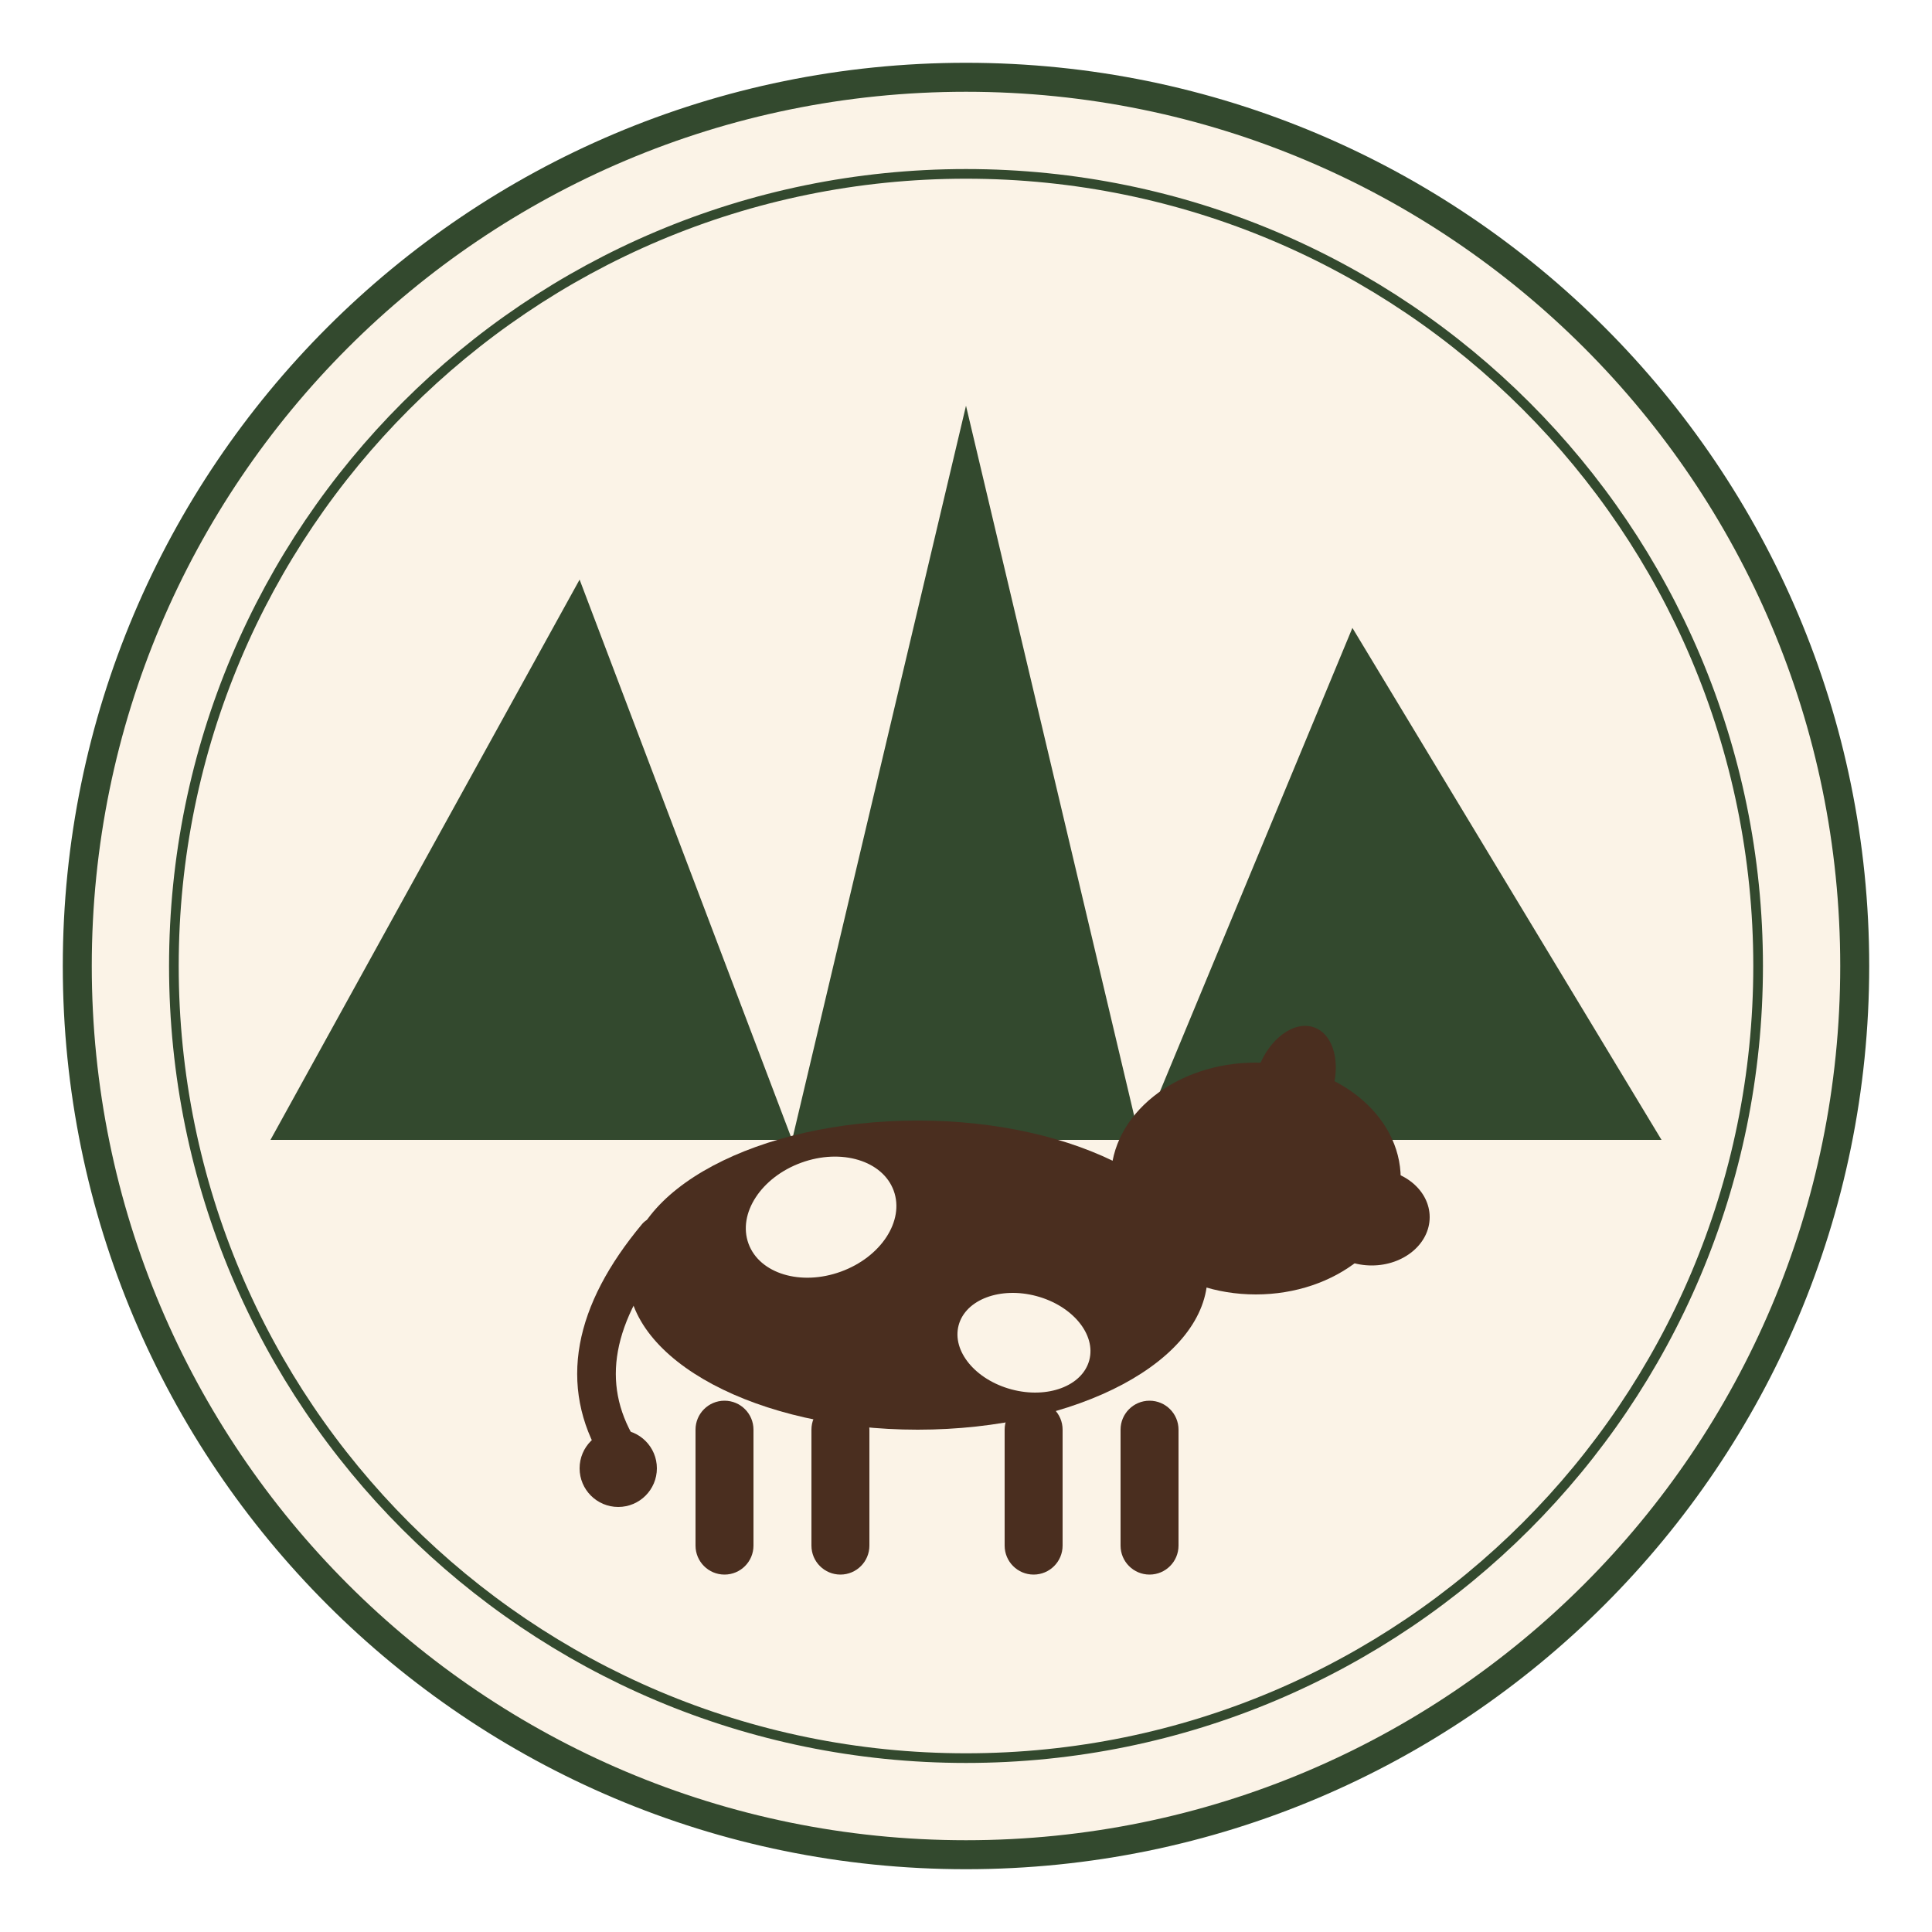
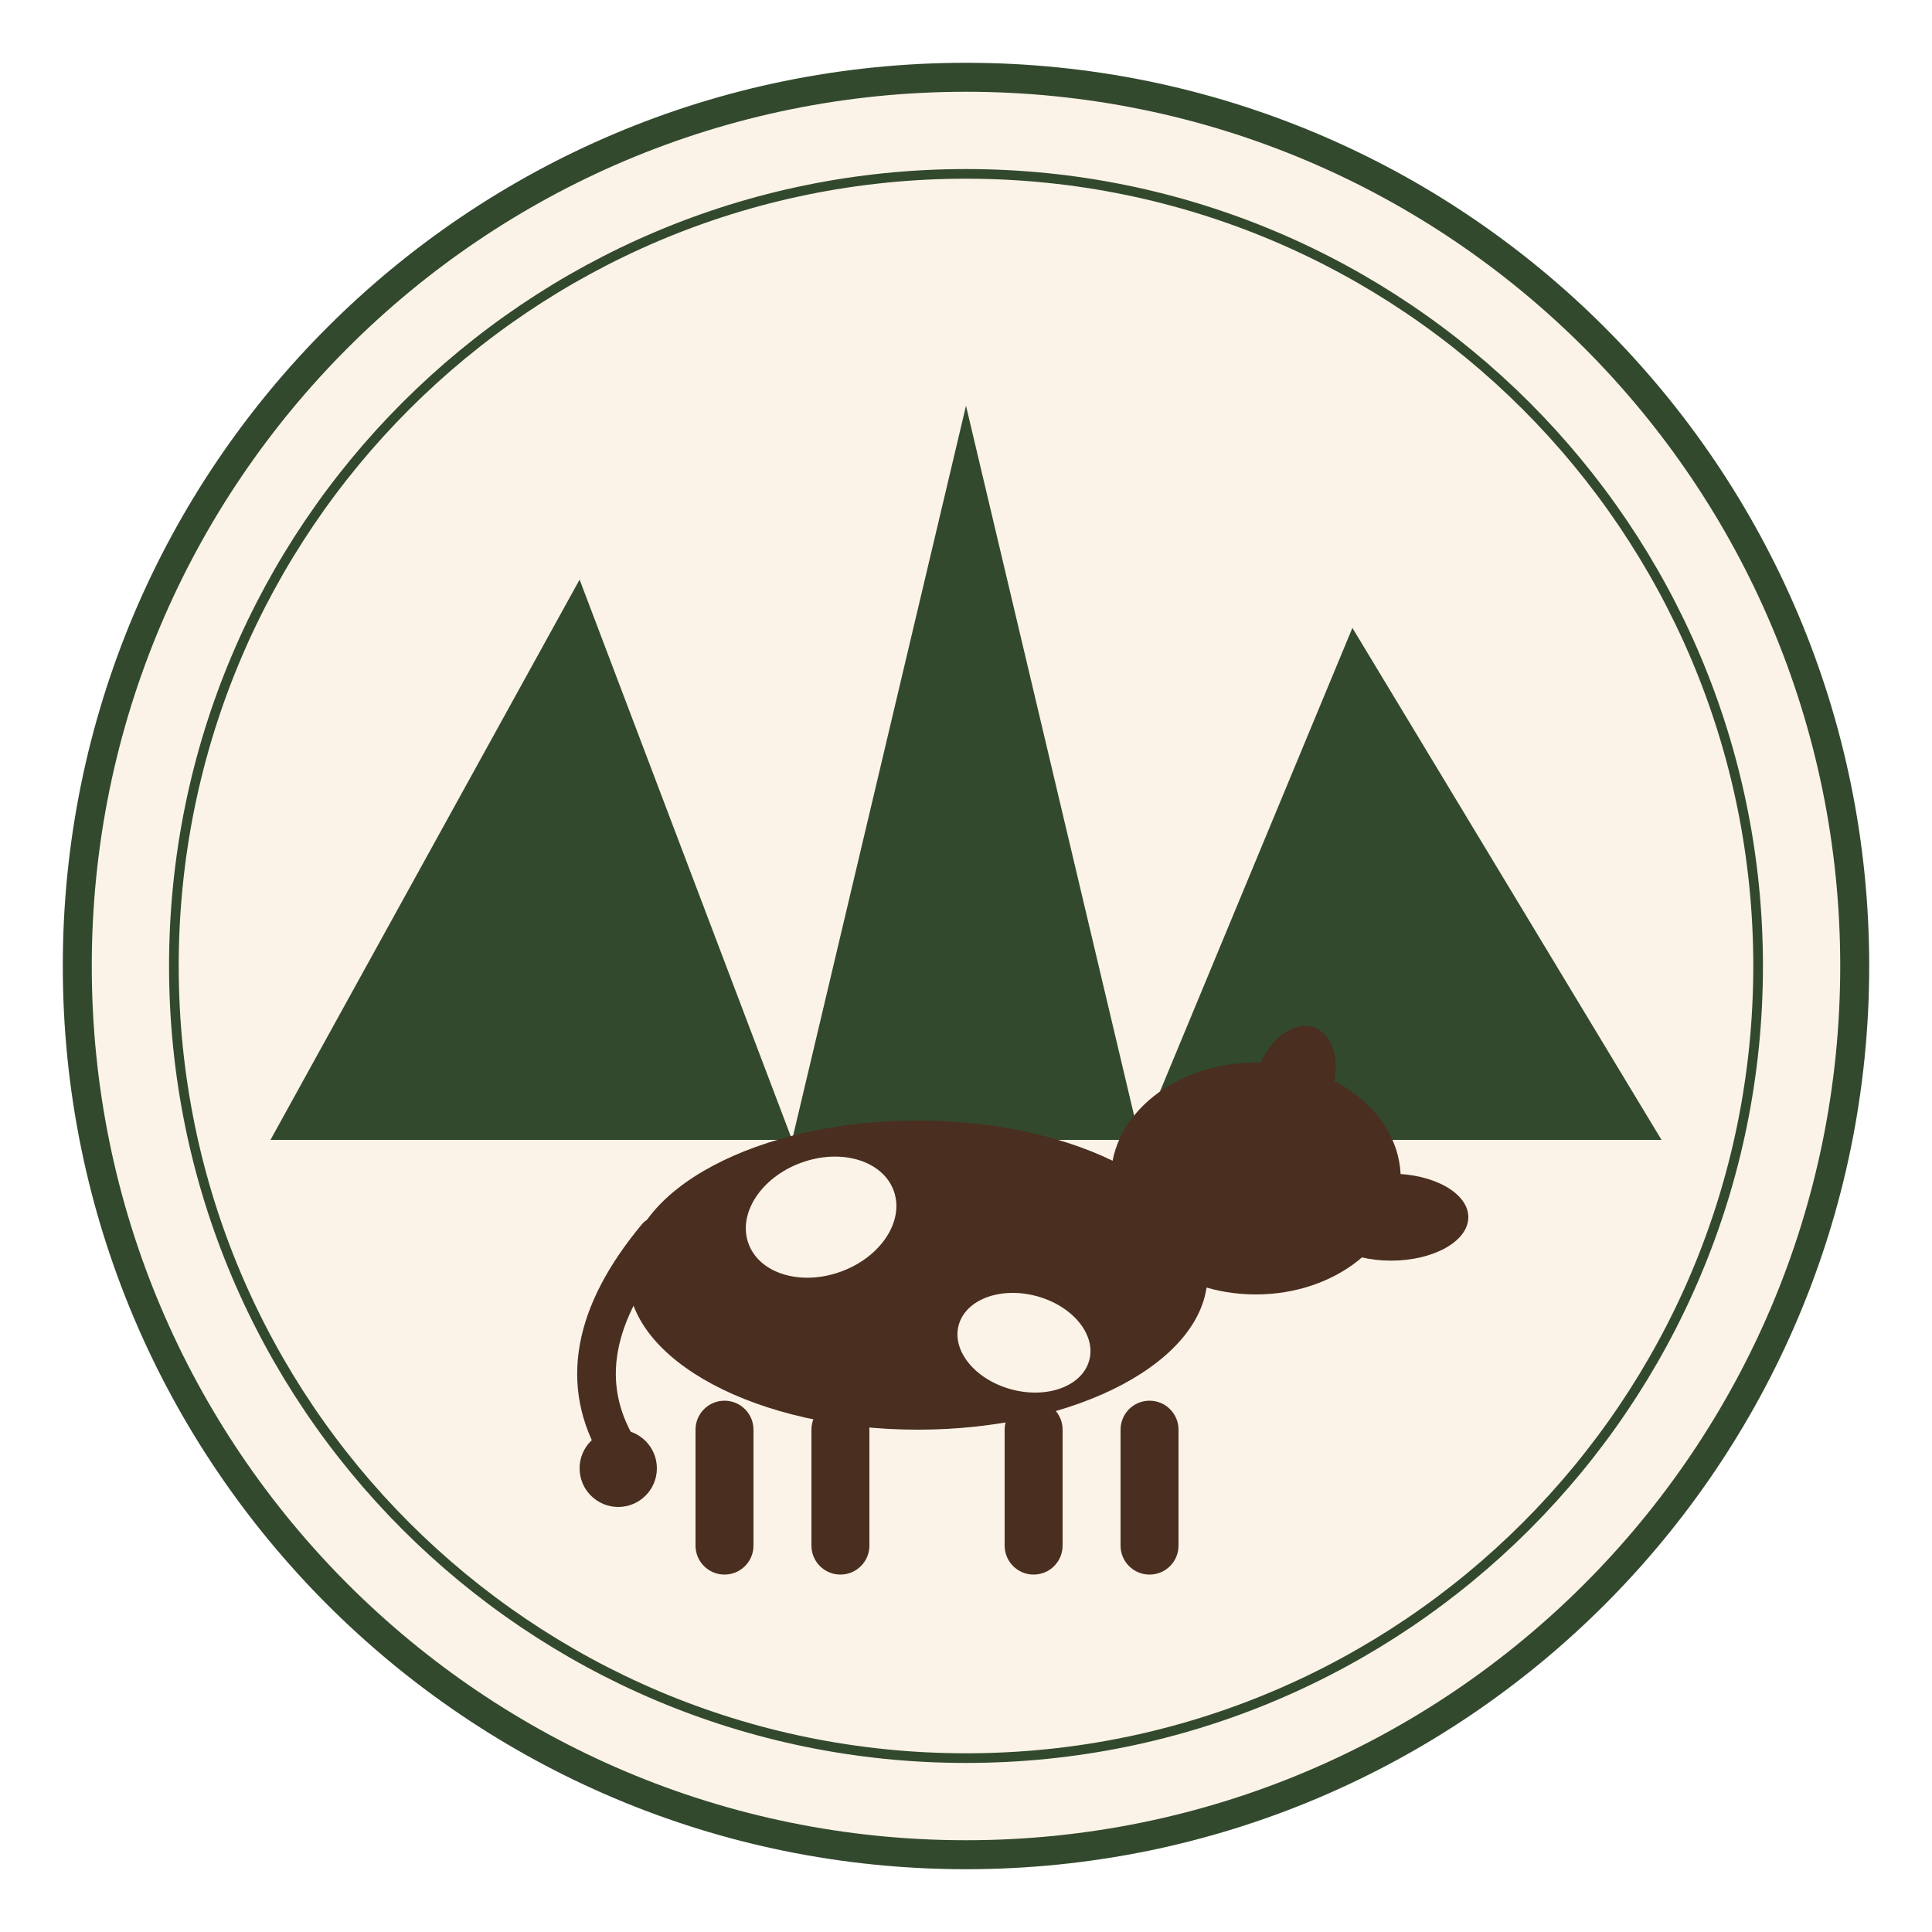
<svg xmlns="http://www.w3.org/2000/svg" viewBox="0 0 200 200" role="img" aria-label="Fresco Dairy Farms emblem">
  <circle cx="100" cy="100" r="92" fill="#fbf3e7" stroke="#33492e" stroke-width="3" />
  <circle cx="100" cy="100" r="82" fill="none" stroke="#33492e" stroke-width="1" />
  <path d="M28,118 L60,60 L82,118 L100,42 L118,118 L140,65 L172,118 Z" fill="#33492e" />
-   <g fill="#33492e">
-     <path d="M36,118 L45,95 L54,118 Z" />
-     <path d="M39,104 L45,90 L51,104 Z" />
-     <path d="M146,118 L155,95 L164,118 Z" />
-     <path d="M149,104 L155,90 L161,104 Z" />
-   </g>
  <g>
    <path d="M68,128 Q58,140 64,150" fill="none" stroke="#4a2e1f" stroke-width="4" stroke-linecap="round" />
    <circle cx="64" cy="152" r="4" fill="#4a2e1f" />
    <rect x="72" y="145" width="6" height="18" rx="3" fill="#4a2e1f" />
    <rect x="84" y="145" width="6" height="18" rx="3" fill="#4a2e1f" />
    <rect x="104" y="145" width="6" height="18" rx="3" fill="#4a2e1f" />
    <rect x="116" y="145" width="6" height="18" rx="3" fill="#4a2e1f" />
    <ellipse cx="95" cy="132" rx="30" ry="16" fill="#4a2e1f" />
    <ellipse cx="130" cy="122" rx="15" ry="12" fill="#4a2e1f" />
-     <ellipse cx="142" cy="126" rx="6" ry="5" fill="#4a2e1f" />
+     <ellipse cx="144" cy="126" rx="8" ry="4.5" fill="#4a2e1f" />
    <ellipse cx="134" cy="112" rx="4" ry="6" transform="rotate(20 134 112)" fill="#4a2e1f" />
    <ellipse cx="85" cy="126" rx="8" ry="6" transform="rotate(-20 85 126)" fill="#fbf3e7" />
    <ellipse cx="106" cy="139" rx="7" ry="5" transform="rotate(15 106 139)" fill="#fbf3e7" />
  </g>
</svg>
